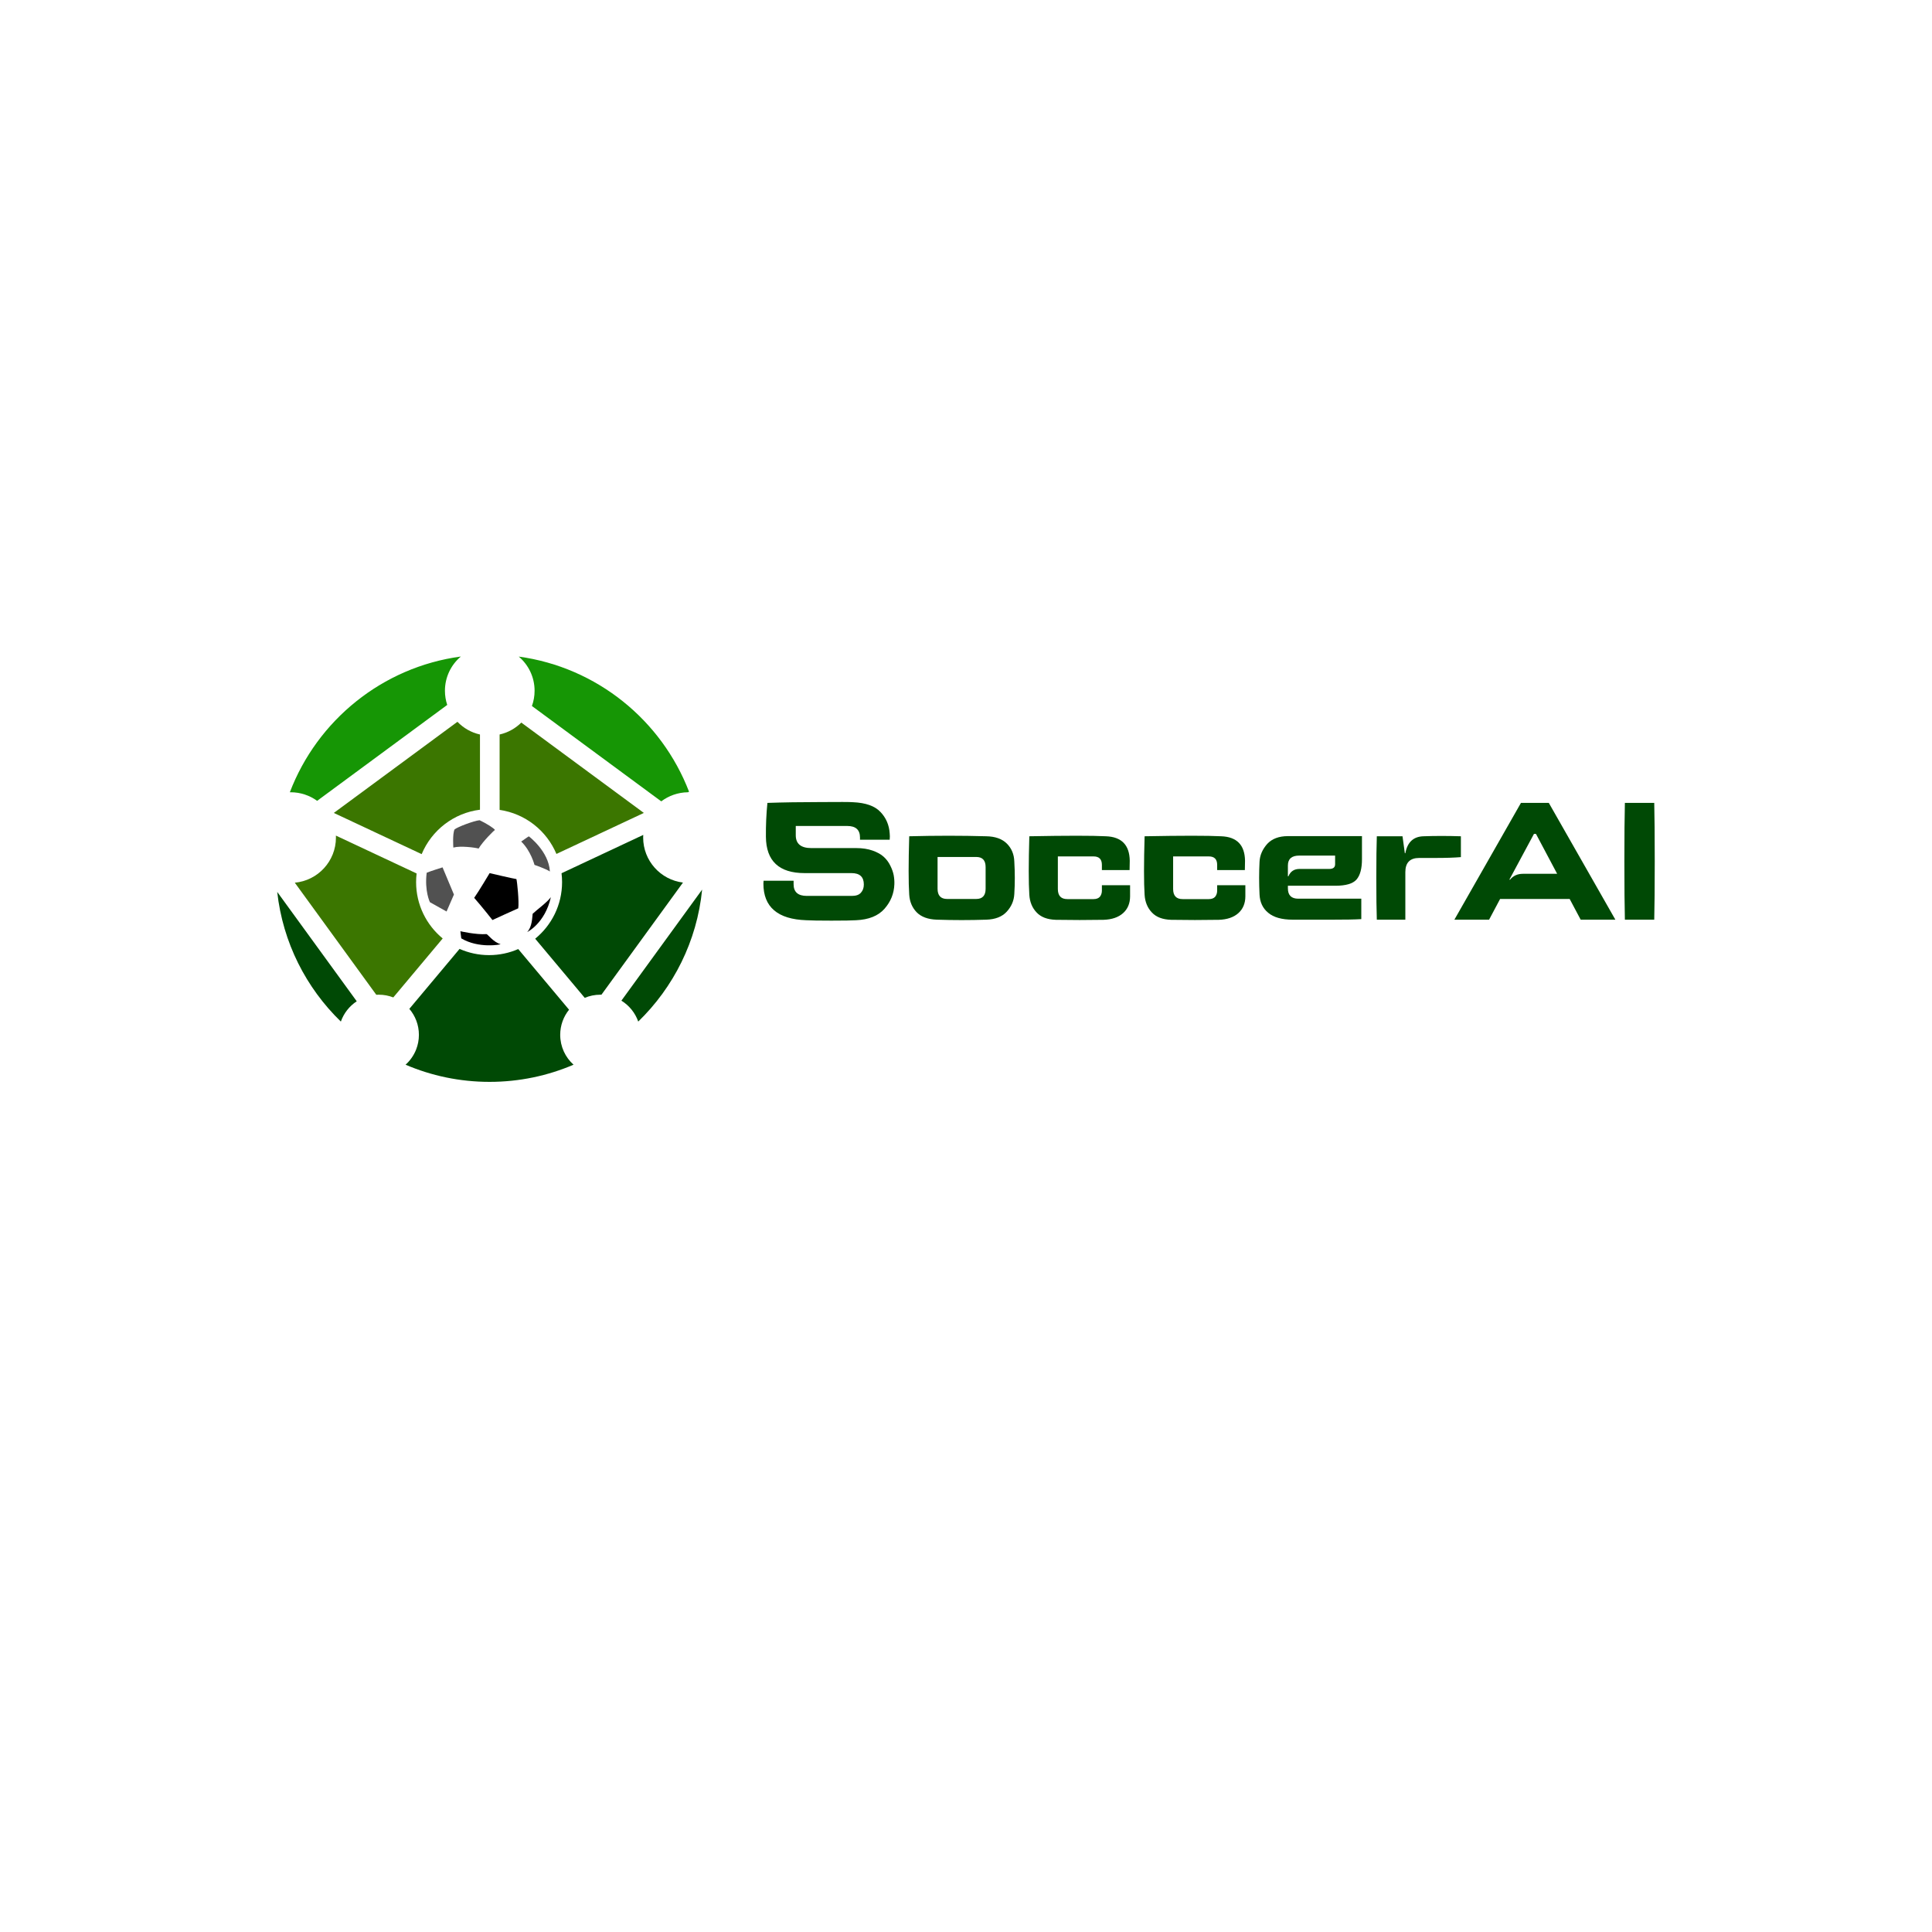
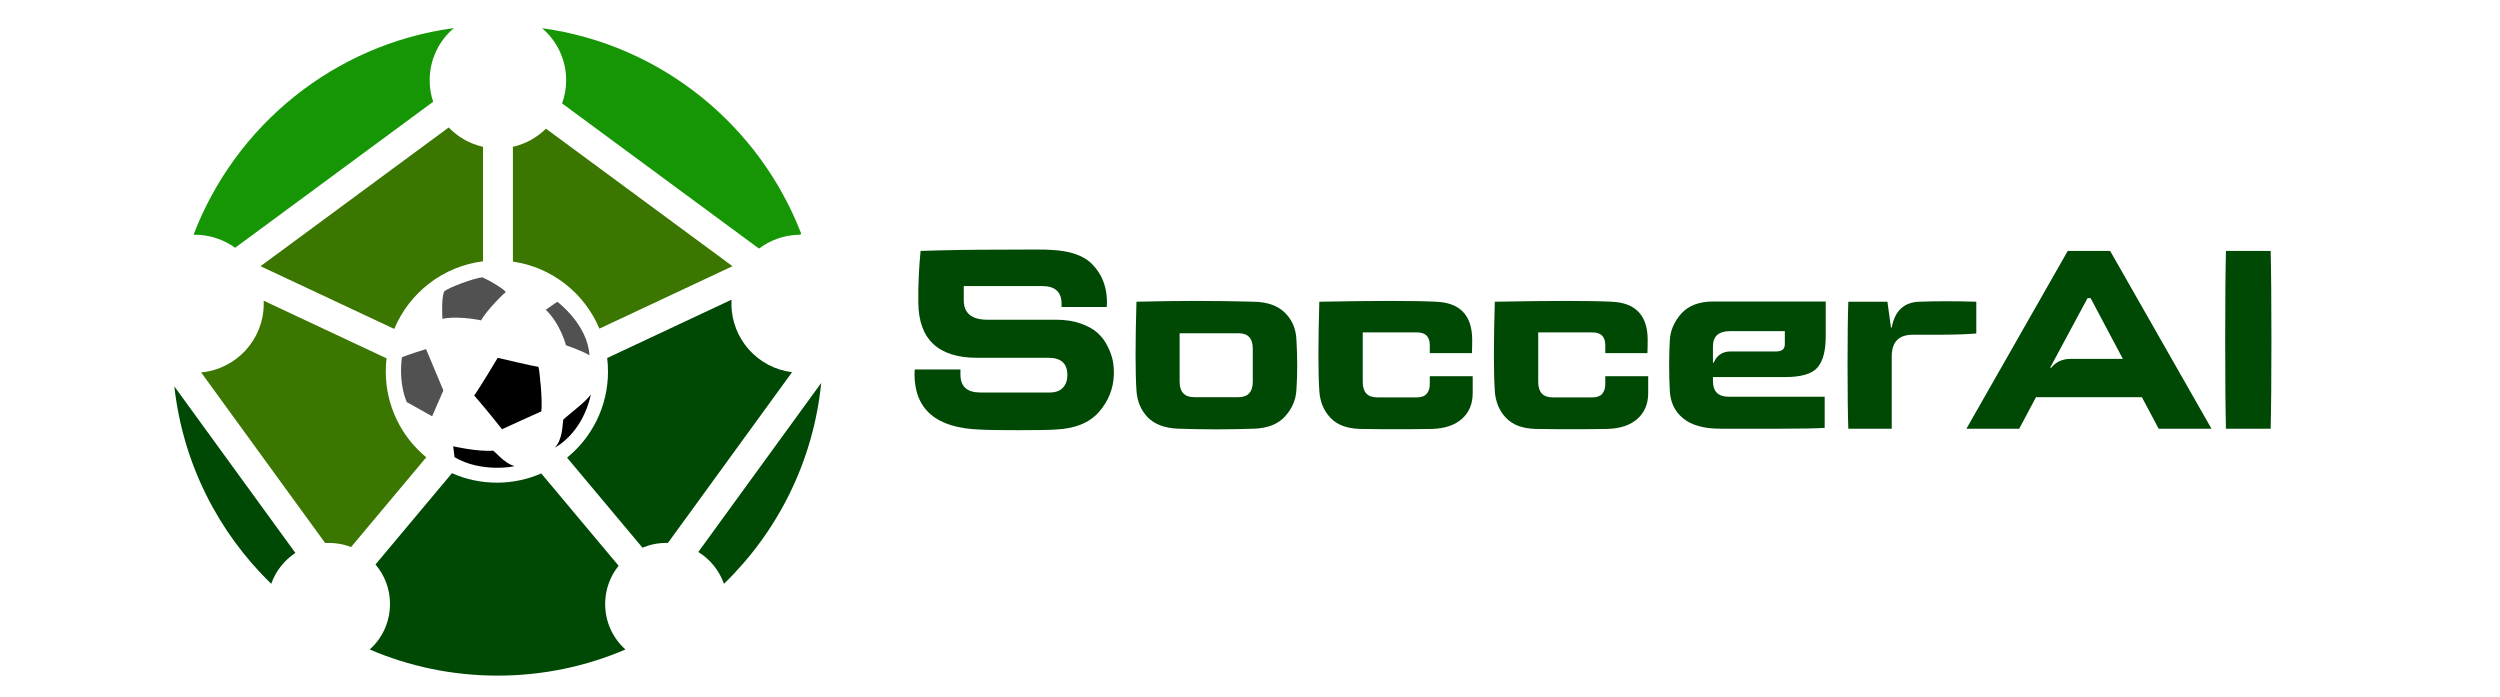
- <svg xmlns="http://www.w3.org/2000/svg" width="100%" height="100%" viewBox="0 0 2560 2560" version="1.1" xml:space="preserve" style="fill-rule:evenodd;clip-rule:evenodd;stroke-linejoin:round;stroke-miterlimit:2;">
+ <svg xmlns="http://www.w3.org/2000/svg" width="100%" height="100%" version="1.1" style="fill-rule:evenodd;clip-rule:evenodd;stroke-linejoin:round;stroke-miterlimit:2;" viewBox="215.579 845.474 2176 606.315">
+   <ellipse style="stroke: rgb(255, 255, 255); fill: rgb(255, 255, 255);" cx="648.421" cy="1150.31" rx="281.263" ry="281.263" />
  <g transform="matrix(1,0,0,1,-28710,0)">
    <rect id="Tavola-da-disegno12" x="28710" y="0" width="2560" height="2560" style="fill:none;" />
    <g id="Tavola-da-disegno121">
      <g transform="matrix(1,0,0,1,-43.3833,0)">
        <g transform="matrix(0.432646,0,0,0.432646,18785.3,631.831)">
          <g transform="matrix(1,0,0,1,18474.4,-122.017)">
            <path d="M5453.1,1088.08C5536.97,868.007 5736.27,704.698 5976.84,672.333C5947.04,697.523 5928.11,735.167 5928.11,777.199C5928.11,792.354 5930.57,806.939 5935.12,820.576L5536.69,1114.31C5513.85,1097.8 5485.81,1088.06 5455.5,1088.06C5454.7,1088.06 5453.9,1088.07 5453.1,1088.08Z" style="fill:rgb(22,150,5);" />
          </g>
          <g transform="matrix(1,0,0,1,18474.4,-122.017)">
            <path d="M6154.19,672.541C6393.47,705.31 6591.7,867.653 6675.76,1086.42L6672.23,1088.08C6641.63,1088.46 6613.41,1098.76 6590.62,1115.92L6194.51,823.898C6199.79,809.318 6202.67,793.592 6202.67,777.199C6202.67,735.283 6183.85,697.73 6154.19,672.541Z" style="fill:rgb(22,150,5);" />
          </g>
          <g transform="matrix(1,0,0,1,18474.4,-122.017)">
            <path d="M6715.8,1386.21C6700.08,1544.18 6628.07,1685.69 6520.14,1790.37C6510.75,1763.57 6492.33,1741 6468.54,1726.31L6715.8,1386.21Z" style="fill:rgb(0,73,5);" />
          </g>
          <g transform="matrix(1,0,0,1,18474.4,-122.017)">
            <path d="M6321.97,1922.47C6242.99,1956.31 6156.04,1975.04 6064.75,1975.04C5973.45,1975.04 5886.5,1956.31 5807.53,1922.47C5821.61,1909.82 5832.76,1893.97 5839.82,1876.06C5845.33,1862.11 5848.36,1846.9 5848.36,1831C5848.36,1800.65 5837.34,1772.86 5819.09,1751.41L5972.93,1567.79C6000.58,1580.04 6031.16,1586.85 6063.33,1586.85C6095.06,1586.85 6125.25,1580.22 6152.6,1568.28L6308.23,1754.04C6291.28,1775.11 6281.14,1801.88 6281.14,1831C6281.14,1867.3 6296.91,1899.95 6321.97,1922.47Z" style="fill:rgb(0,73,5);" />
          </g>
          <g transform="matrix(1,0,0,1,18474.4,-122.017)">
            <path d="M5609.35,1790.37C5503.03,1687.24 5431.57,1548.37 5414.44,1393.23L5657.97,1728.22C5635.62,1742.92 5618.35,1764.7 5609.35,1790.37Z" style="fill:rgb(0,73,5);" />
          </g>
          <g transform="matrix(1,0,0,1,18474.4,-122.017)">
            <path d="M5966.39,872.258C5984.76,891.383 6008.61,905.205 6035.4,911.186L6035.4,1141.51C5954.57,1151.6 5887.09,1204.92 5856.85,1277.57L5587.8,1151.36L5966.39,872.258Z" style="fill:rgb(59,118,0);" />
          </g>
          <g transform="matrix(1,0,0,1,18474.4,-122.017)">
            <path d="M5594.15,1220.78L5841.36,1336.75C5840.32,1345.46 5839.79,1354.32 5839.79,1363.31C5839.79,1432.74 5871.51,1494.81 5921.23,1535.83L5769.96,1716.39C5756.14,1711.01 5741.12,1708.06 5725.41,1708.06C5722.87,1708.06 5720.35,1708.13 5717.85,1708.28L5468.31,1365.04C5538.91,1358.57 5594.28,1299.12 5594.28,1226.84C5594.28,1224.81 5594.24,1222.79 5594.15,1220.78Z" style="fill:rgb(59,118,0);" />
          </g>
          <g transform="matrix(1,0,0,1,18474.4,-122.017)">
            <path d="M6407.41,1708.1C6406.3,1708.07 6405.19,1708.06 6404.08,1708.06C6387.13,1708.06 6370.97,1711.49 6356.28,1717.71L6204.51,1536.57C6254.76,1495.57 6286.86,1433.16 6286.86,1363.31C6286.86,1354.09 6286.3,1345 6285.22,1336.07L6535.45,1218.68C6535.29,1221.38 6535.21,1224.1 6535.21,1226.84C6535.21,1297.73 6588.48,1356.27 6657.13,1364.61L6407.41,1708.1Z" style="fill:rgb(0,73,5);" />
          </g>
          <g transform="matrix(1,0,0,1,18474.4,-122.017)">
            <path d="M6162.02,874.676L6537.32,1151.36L6269.55,1276.97C6239.74,1205.92 6174.25,1153.47 6095.56,1142.09L6095.56,911.147C6121.14,905.402 6144.03,892.508 6162.02,874.676Z" style="fill:rgb(59,118,0);" />
          </g>
          <g transform="matrix(-1.55295,0,0,1.55295,45893.4,-614.725)">
            <g transform="matrix(0.379638,0,0,0.379638,13524.1,971.04)">
              <path d="M906.809,694.648C906.809,694.648 935.529,637.012 923.641,541.585C905.17,533.461 841.198,513.624 841.198,513.624L782.077,654.811L820.409,742.956L906.809,694.648Z" style="fill:rgb(81,81,81);fill-rule:nonzero;" />
            </g>
            <g transform="matrix(0.379638,0,0,0.379638,13524.1,971.04)">
              <path d="M581.96,787.215C581.96,787.215 634.867,719.867 676.921,671.957C655.363,642.07 596.679,543.514 596.679,543.514C596.679,543.514 472.153,572.908 457.532,574.433C453.787,586.62 442.909,692.402 447.937,726.318C455.975,729.276 581.96,787.215 581.96,787.215Z" style="fill-rule:nonzero;" />
            </g>
            <g transform="matrix(0.379638,0,0,0.379638,13524.1,971.04)">
              <path d="M363.674,500.674C363.674,500.674 382.094,428.347 432.614,379.461C402.934,358.033 392.93,352.481 392.93,352.481C392.93,352.481 289.538,429.454 283.553,535.07C304.184,521.111 363.674,500.674 363.674,500.674Z" style="fill:rgb(81,81,81);fill-rule:nonzero;" />
            </g>
            <g transform="matrix(0.379638,0,0,0.379638,13524.1,971.04)">
              <path d="M401.548,849.792C401.548,849.792 309.054,804.896 278.531,668.472C298.293,695.956 355.849,737.562 373.031,754.637C375.864,772.22 374.839,821.173 401.548,849.792Z" style="fill-rule:nonzero;" />
            </g>
            <g transform="matrix(0.379638,0,0,0.379638,13524.1,971.04)">
              <path d="M785.196,410.729C785.196,410.729 790.284,338.607 778.743,316.353C762.598,303.257 678.338,271.503 648.765,268.757C615.777,283.994 573.512,310.368 568.908,319.526C573.058,320.313 632.176,378.825 653.805,415.891C671.979,410.741 746.989,400.613 785.196,410.729Z" style="fill:rgb(81,81,81);fill-rule:nonzero;" />
            </g>
            <g transform="matrix(0.379638,0,0,0.379638,13524.1,971.04)">
              <path d="M744.006,882.439L748.584,845.352C748.584,845.352 666.565,864.43 613.15,860.275C607.565,859.543 576.578,903.113 539.849,912.503C538.087,915.112 654.624,936.054 744.006,882.439Z" style="fill-rule:nonzero;" />
            </g>
          </g>
        </g>
        <g transform="matrix(18.4208,0,0,18.4208,16891.8,-19617.7)">
          <path d="M701.921,1131.17C699.865,1131.1 698.837,1130.22 698.837,1128.54C698.837,1128.47 698.841,1128.4 698.849,1128.33L701.009,1128.33L701.009,1128.58C701.009,1129.14 701.325,1129.42 701.957,1129.42L705.197,1129.42C705.493,1129.42 705.711,1129.35 705.851,1129.19C705.991,1129.04 706.061,1128.84 706.061,1128.6C706.061,1128.05 705.765,1127.78 705.173,1127.78L701.801,1127.78C699.961,1127.78 699.033,1126.91 699.017,1125.17C699.009,1124.34 699.045,1123.53 699.125,1122.73C700.277,1122.69 701.539,1122.67 702.911,1122.67C704.283,1122.66 705.073,1122.66 705.281,1122.68C706.193,1122.72 706.851,1122.95 707.255,1123.38C707.659,1123.8 707.881,1124.32 707.921,1124.92C707.937,1125.05 707.937,1125.2 707.921,1125.38L705.785,1125.38L705.785,1125.22C705.785,1124.67 705.481,1124.39 704.873,1124.39L701.165,1124.39L701.165,1125.06C701.165,1125.67 701.537,1125.98 702.281,1125.98L705.521,1125.98C705.961,1125.98 706.351,1126.04 706.691,1126.16C707.031,1126.28 707.299,1126.43 707.495,1126.61C707.691,1126.79 707.849,1127 707.969,1127.25C708.089,1127.49 708.169,1127.72 708.209,1127.93C708.249,1128.15 708.265,1128.37 708.257,1128.58C708.233,1129.25 707.995,1129.84 707.543,1130.35C707.091,1130.86 706.409,1131.13 705.497,1131.17C705.201,1131.19 704.613,1131.2 703.733,1131.2C702.853,1131.2 702.249,1131.19 701.921,1131.17Z" style="fill:rgb(0,73,5);fill-rule:nonzero;" />
          <path d="M711.317,1131.13C710.677,1131.11 710.193,1130.93 709.865,1130.6C709.537,1130.26 709.357,1129.84 709.325,1129.32C709.269,1128.47 709.269,1127.07 709.325,1125.13C711.253,1125.08 713.101,1125.08 714.869,1125.13C715.517,1125.14 716.011,1125.32 716.351,1125.66C716.691,1126 716.869,1126.43 716.885,1126.95C716.933,1127.75 716.933,1128.53 716.885,1129.28C716.861,1129.76 716.681,1130.18 716.345,1130.55C716.009,1130.92 715.517,1131.11 714.869,1131.13C713.693,1131.17 712.509,1131.17 711.317,1131.13ZM712.049,1129.64L714.149,1129.64C714.597,1129.64 714.821,1129.39 714.821,1128.91L714.821,1127.35C714.821,1126.86 714.597,1126.62 714.149,1126.62L711.365,1126.62L711.365,1128.91C711.365,1129.39 711.593,1129.64 712.049,1129.64Z" style="fill:rgb(0,73,5);fill-rule:nonzero;" />
          <path d="M719.873,1131.14C719.265,1131.12 718.803,1130.95 718.487,1130.61C718.171,1130.28 717.997,1129.85 717.965,1129.34C717.909,1128.48 717.909,1127.07 717.965,1125.13C720.653,1125.08 722.489,1125.08 723.473,1125.13C724.601,1125.17 725.173,1125.76 725.189,1126.89C725.189,1127.16 725.185,1127.39 725.177,1127.56L723.185,1127.56L723.185,1127.19C723.185,1126.78 722.985,1126.58 722.585,1126.58L720.017,1126.58L720.017,1128.92C720.017,1129.41 720.245,1129.65 720.701,1129.65L722.585,1129.65C722.793,1129.65 722.945,1129.59 723.041,1129.48C723.137,1129.36 723.185,1129.21 723.185,1129.04L723.185,1128.65L725.213,1128.65L725.213,1129.45C725.213,1129.95 725.045,1130.36 724.709,1130.66C724.373,1130.96 723.905,1131.12 723.305,1131.14C722.153,1131.16 721.009,1131.16 719.873,1131.14Z" style="fill:rgb(0,73,5);fill-rule:nonzero;" />
          <path d="M728.165,1131.14C727.557,1131.12 727.095,1130.95 726.779,1130.61C726.463,1130.28 726.289,1129.85 726.257,1129.34C726.201,1128.48 726.201,1127.07 726.257,1125.13C728.945,1125.08 730.781,1125.08 731.765,1125.13C732.893,1125.17 733.465,1125.76 733.481,1126.89C733.481,1127.16 733.477,1127.39 733.469,1127.56L731.477,1127.56L731.477,1127.19C731.477,1126.78 731.277,1126.58 730.877,1126.58L728.309,1126.58L728.309,1128.92C728.309,1129.41 728.537,1129.65 728.993,1129.65L730.877,1129.65C731.085,1129.65 731.237,1129.59 731.333,1129.48C731.429,1129.36 731.477,1129.21 731.477,1129.04L731.477,1128.65L733.505,1128.65L733.505,1129.45C733.505,1129.95 733.337,1130.36 733.001,1130.66C732.665,1130.96 732.197,1131.12 731.597,1131.14C730.445,1131.16 729.301,1131.16 728.165,1131.14Z" style="fill:rgb(0,73,5);fill-rule:nonzero;" />
          <path d="M736.913,1131.13C736.121,1131.13 735.531,1130.96 735.143,1130.63C734.755,1130.31 734.549,1129.87 734.525,1129.32C734.485,1128.51 734.485,1127.72 734.525,1126.96C734.549,1126.49 734.733,1126.07 735.077,1125.68C735.421,1125.31 735.917,1125.12 736.565,1125.12L741.893,1125.12L741.893,1126.78C741.893,1127.45 741.763,1127.94 741.503,1128.24C741.243,1128.54 740.733,1128.69 739.973,1128.69L736.565,1128.69L736.565,1128.88C736.565,1129.37 736.813,1129.62 737.309,1129.62L741.845,1129.62L741.845,1131.09C741.381,1131.12 740.685,1131.13 739.757,1131.13L736.913,1131.13ZM739.961,1126.52L737.381,1126.52C736.837,1126.52 736.565,1126.76 736.565,1127.23L736.565,1128.01L736.601,1128.01C736.753,1127.65 737.021,1127.48 737.405,1127.48L739.541,1127.48C739.821,1127.48 739.961,1127.37 739.961,1127.14L739.961,1126.52Z" style="fill:rgb(0,73,5);fill-rule:nonzero;" />
          <path d="M742.961,1131.13C742.937,1130.46 742.925,1129.46 742.925,1128.13C742.925,1126.79 742.937,1125.79 742.961,1125.13L744.809,1125.13L744.977,1126.35L745.013,1126.35C745.157,1125.56 745.593,1125.15 746.321,1125.13C747.145,1125.1 748.041,1125.1 749.009,1125.13L749.009,1126.63C748.545,1126.67 747.933,1126.69 747.173,1126.69L746.009,1126.69C745.345,1126.69 745.013,1127.03 745.013,1127.71L745.013,1131.13L742.961,1131.13Z" style="fill:rgb(0,73,5);fill-rule:nonzero;" />
          <path d="M748.541,1131.13L753.329,1122.73L755.333,1122.73L760.121,1131.13L757.625,1131.13L756.833,1129.64L751.829,1129.64L751.037,1131.13L748.541,1131.13ZM755.933,1127.83L754.409,1124.96L754.265,1124.96L752.501,1128.24L752.537,1128.26C752.769,1127.97 753.081,1127.83 753.473,1127.83L755.933,1127.83Z" style="fill:rgb(0,73,5);fill-rule:nonzero;" />
          <path d="M760.805,1131.13C760.781,1130.19 760.769,1128.79 760.769,1126.93C760.769,1125.06 760.781,1123.66 760.805,1122.73L762.917,1122.73C762.941,1123.66 762.953,1125.06 762.953,1126.93C762.953,1128.79 762.941,1130.19 762.917,1131.13L760.805,1131.13Z" style="fill:rgb(0,73,5);fill-rule:nonzero;" />
        </g>
      </g>
    </g>
  </g>
</svg>
